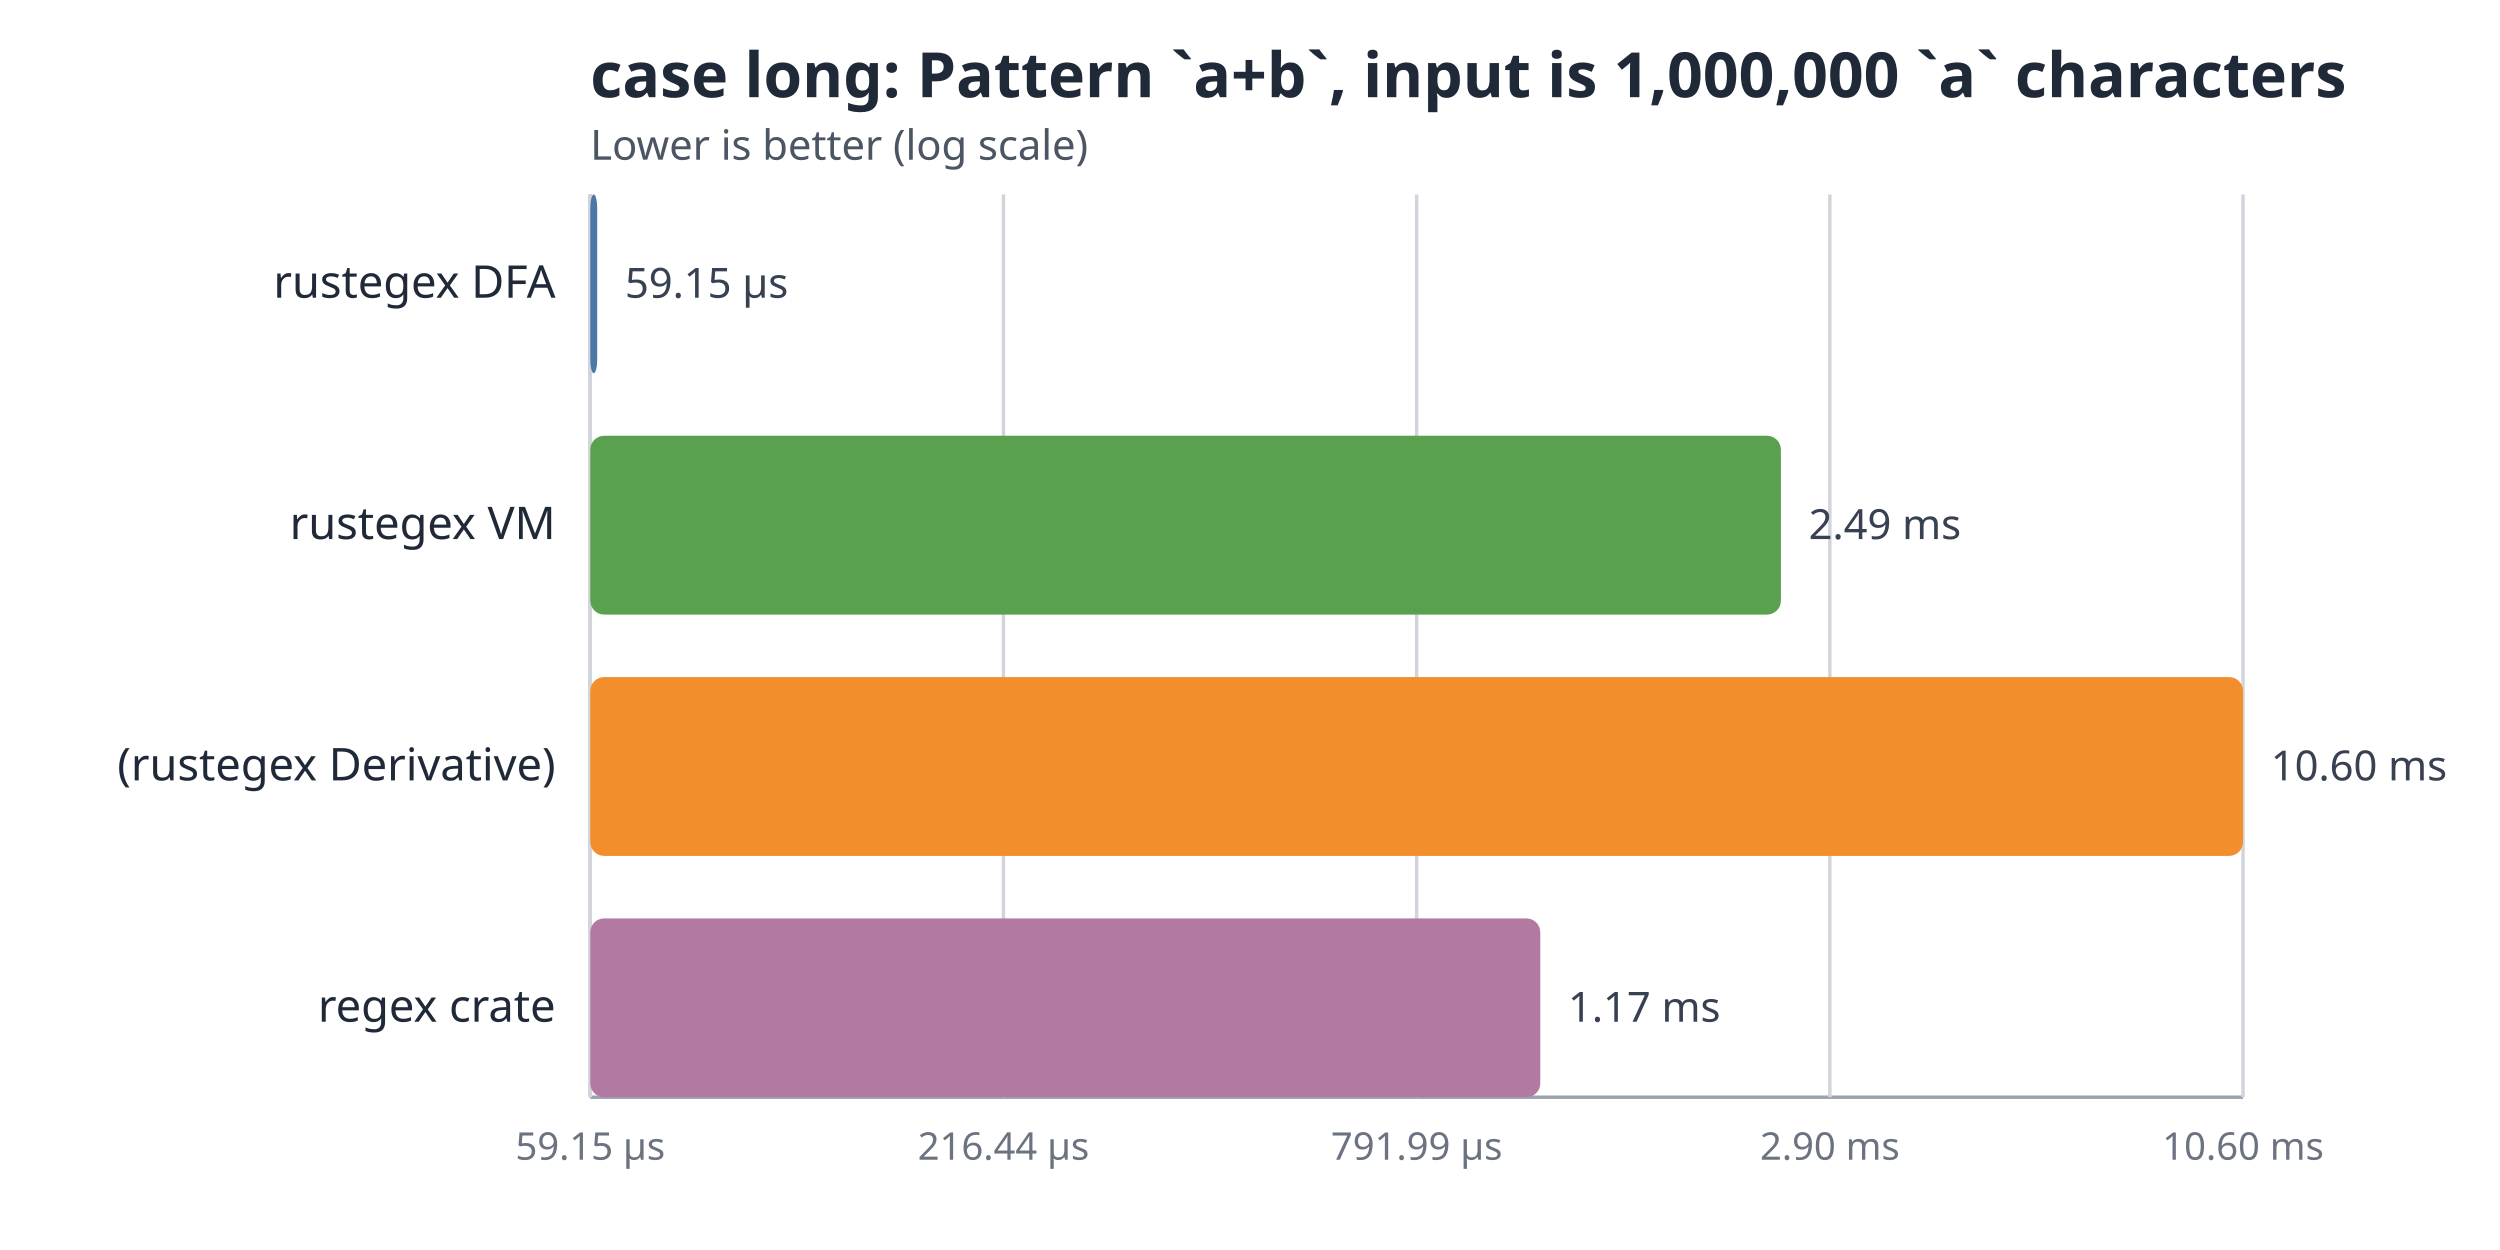
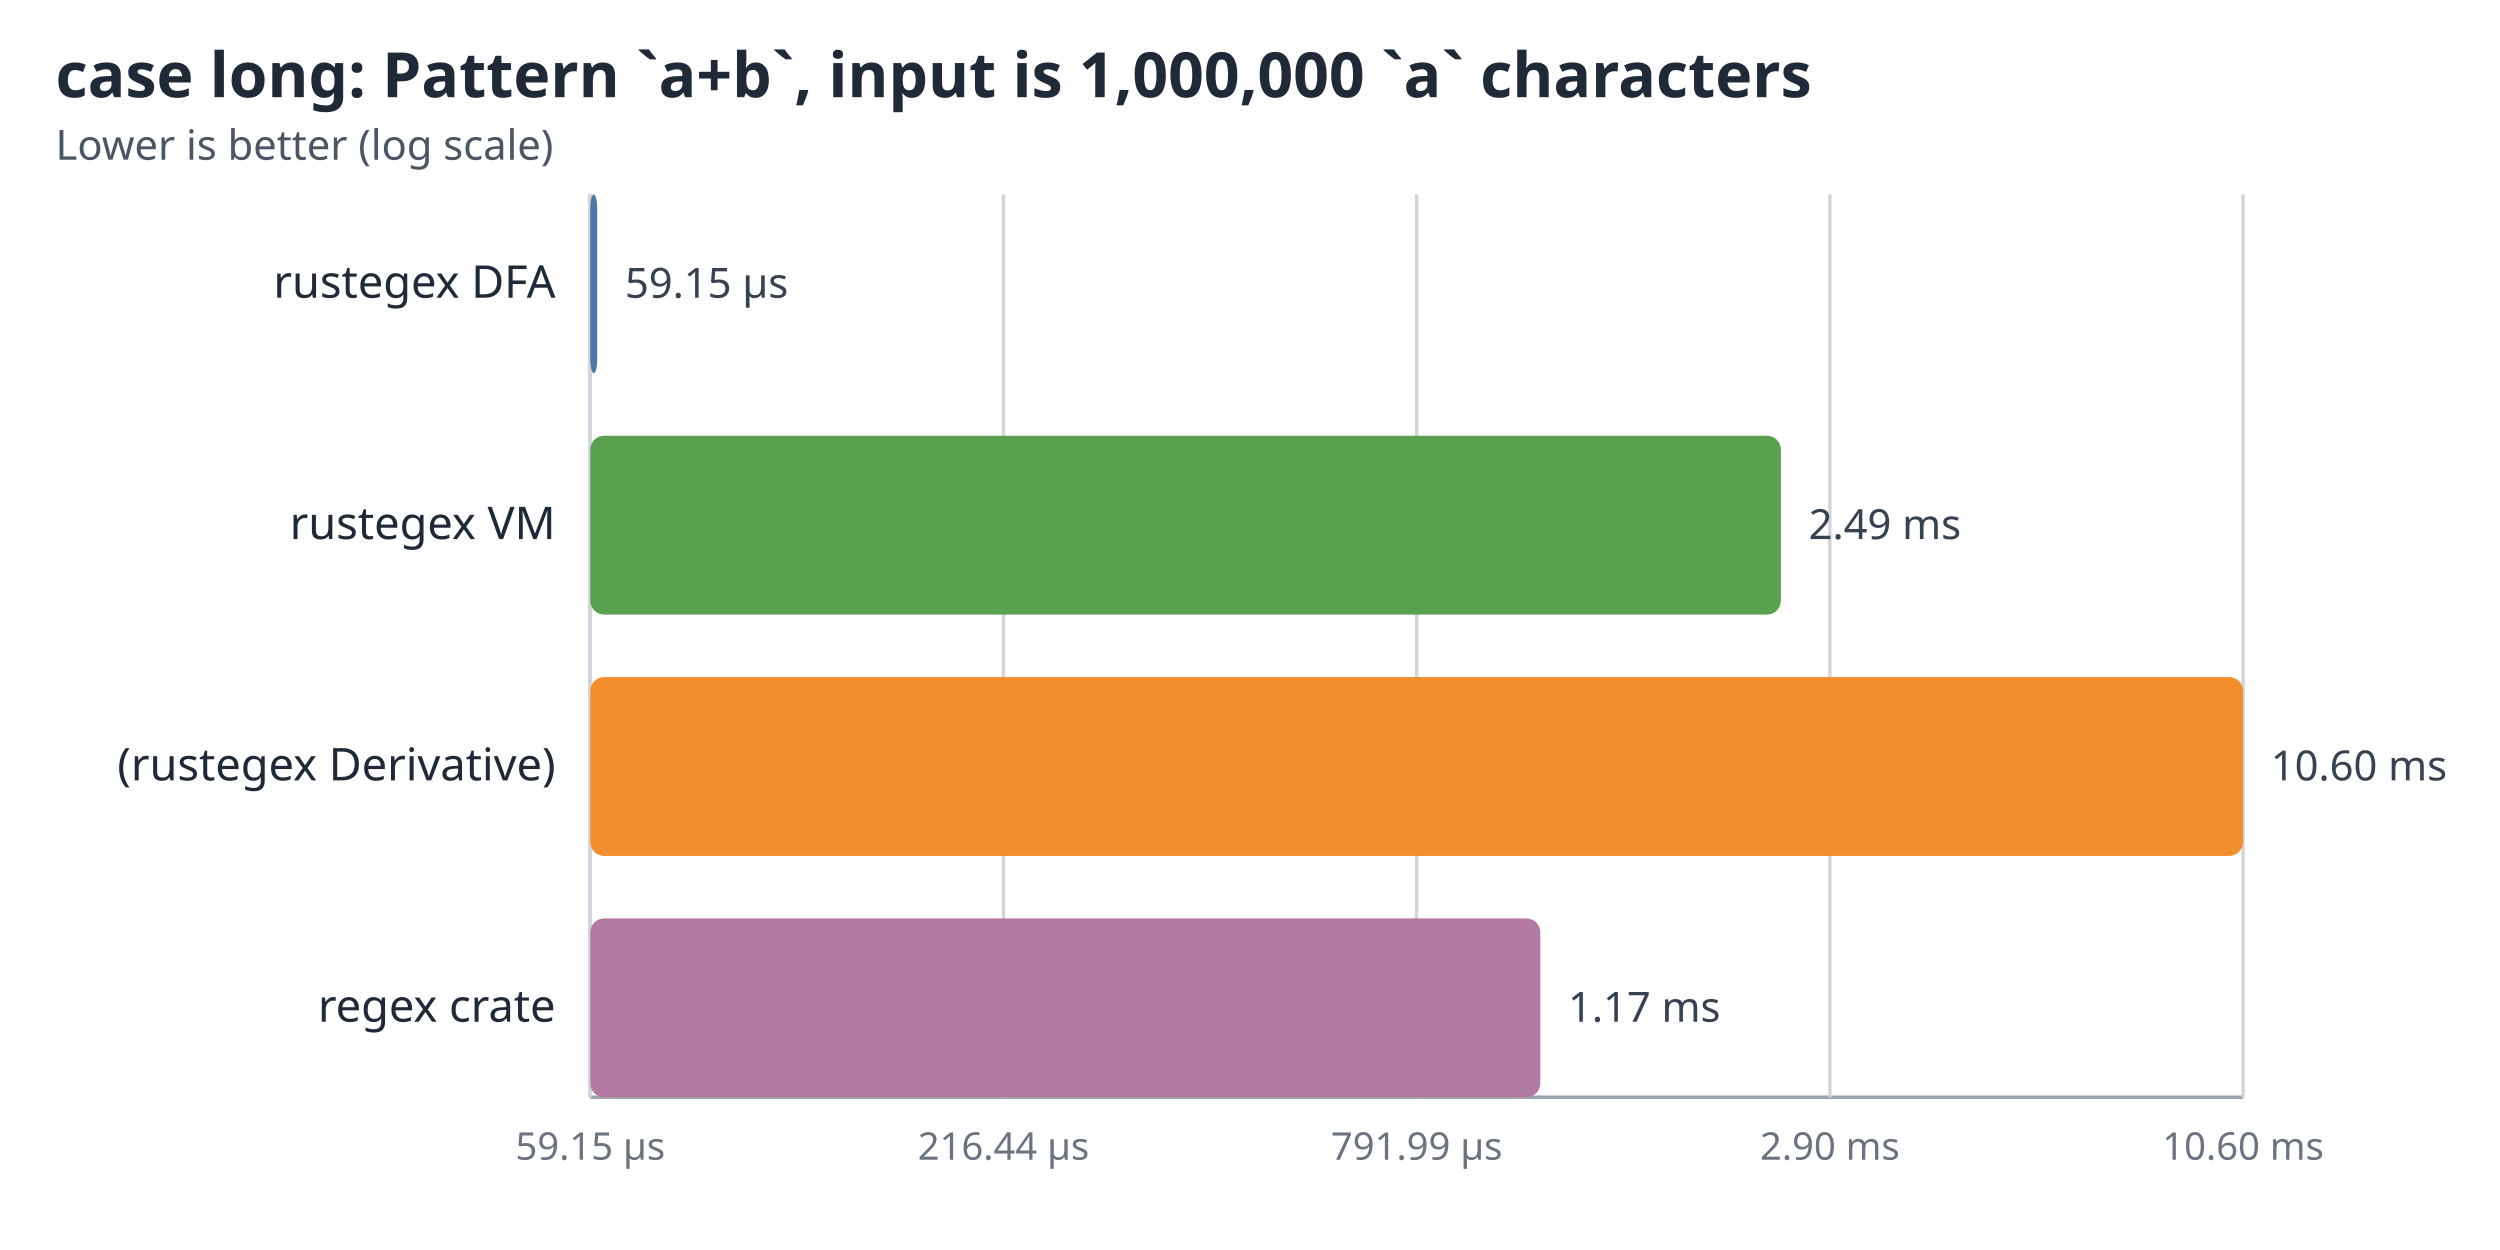
<svg xmlns="http://www.w3.org/2000/svg" width="720" height="360" viewBox="0 0 720 360">
  <rect width="100%" height="100%" fill="#ffffff" />
  <style>text { font-family: ui-sans-serif, system-ui, sans-serif; fill: #1f2937; }.title { font-size: 18px; font-weight: 700; }.subtitle { font-size: 12px; fill: #4b5563; }.label { font-size: 13px; }.value { font-size: 12px; fill: #374151; }.axis { stroke: #9ca3af; stroke-width: 1; }.tick { stroke: #d1d5db; stroke-width: 1; }.tick-label { font-size: 11px; fill: #6b7280; }</style>
-   <text class="title" x="170" y="28">case long: Pattern `a+b`, input is 1,000,000 `a` characters</text>
-   <text class="subtitle" x="170" y="46">Lower is better (log scale)</text>
+   <text class="title" x="16" y="28">case long: Pattern `a+b`, input is 1,000,000 `a` characters</text>
+   <text class="subtitle" x="16" y="46">Lower is better (log scale)</text>
  <line class="axis" x1="170" y1="316" x2="646" y2="316" />
  <line class="axis" x1="170" y1="56" x2="170" y2="316" />
  <line class="tick" x1="170.0" y1="56" x2="170.0" y2="316" />
  <text class="tick-label" x="170.0" y="334" text-anchor="middle">59.15 µs</text>
  <line class="tick" x1="289.0" y1="56" x2="289.0" y2="316" />
  <text class="tick-label" x="289.0" y="334" text-anchor="middle">216.44 µs</text>
  <line class="tick" x1="408.0" y1="56" x2="408.0" y2="316" />
  <text class="tick-label" x="408.0" y="334" text-anchor="middle">791.99 µs</text>
  <line class="tick" x1="527.0" y1="56" x2="527.0" y2="316" />
  <text class="tick-label" x="527.0" y="334" text-anchor="middle">2.90 ms</text>
  <line class="tick" x1="646.0" y1="56" x2="646.0" y2="316" />
  <text class="tick-label" x="646.0" y="334" text-anchor="middle">10.60 ms</text>
  <rect x="170.0" y="56.0" width="2.0" height="51.5" fill="#4c78a8" rx="4" />
  <text class="label" x="160" y="85.75" text-anchor="end">rustegex DFA</text>
  <text class="value" x="180.0" y="85.75">59.15 µs</text>
  <rect x="170.0" y="125.5" width="342.9" height="51.5" fill="#59a14f" rx="4" />
  <text class="label" x="160" y="155.25" text-anchor="end">rustegex VM</text>
  <text class="value" x="520.9" y="155.25">2.49 ms</text>
  <rect x="170.0" y="195.0" width="476.0" height="51.5" fill="#f28e2b" rx="4" />
  <text class="label" x="160" y="224.75" text-anchor="end">(rustegex Derivative)</text>
  <text class="value" x="654.0" y="224.75">10.60 ms</text>
  <rect x="170.0" y="264.5" width="273.6" height="51.5" fill="#b279a2" rx="4" />
  <text class="label" x="160" y="294.25" text-anchor="end">regex crate</text>
  <text class="value" x="451.6" y="294.25">1.17 ms</text>
</svg>
